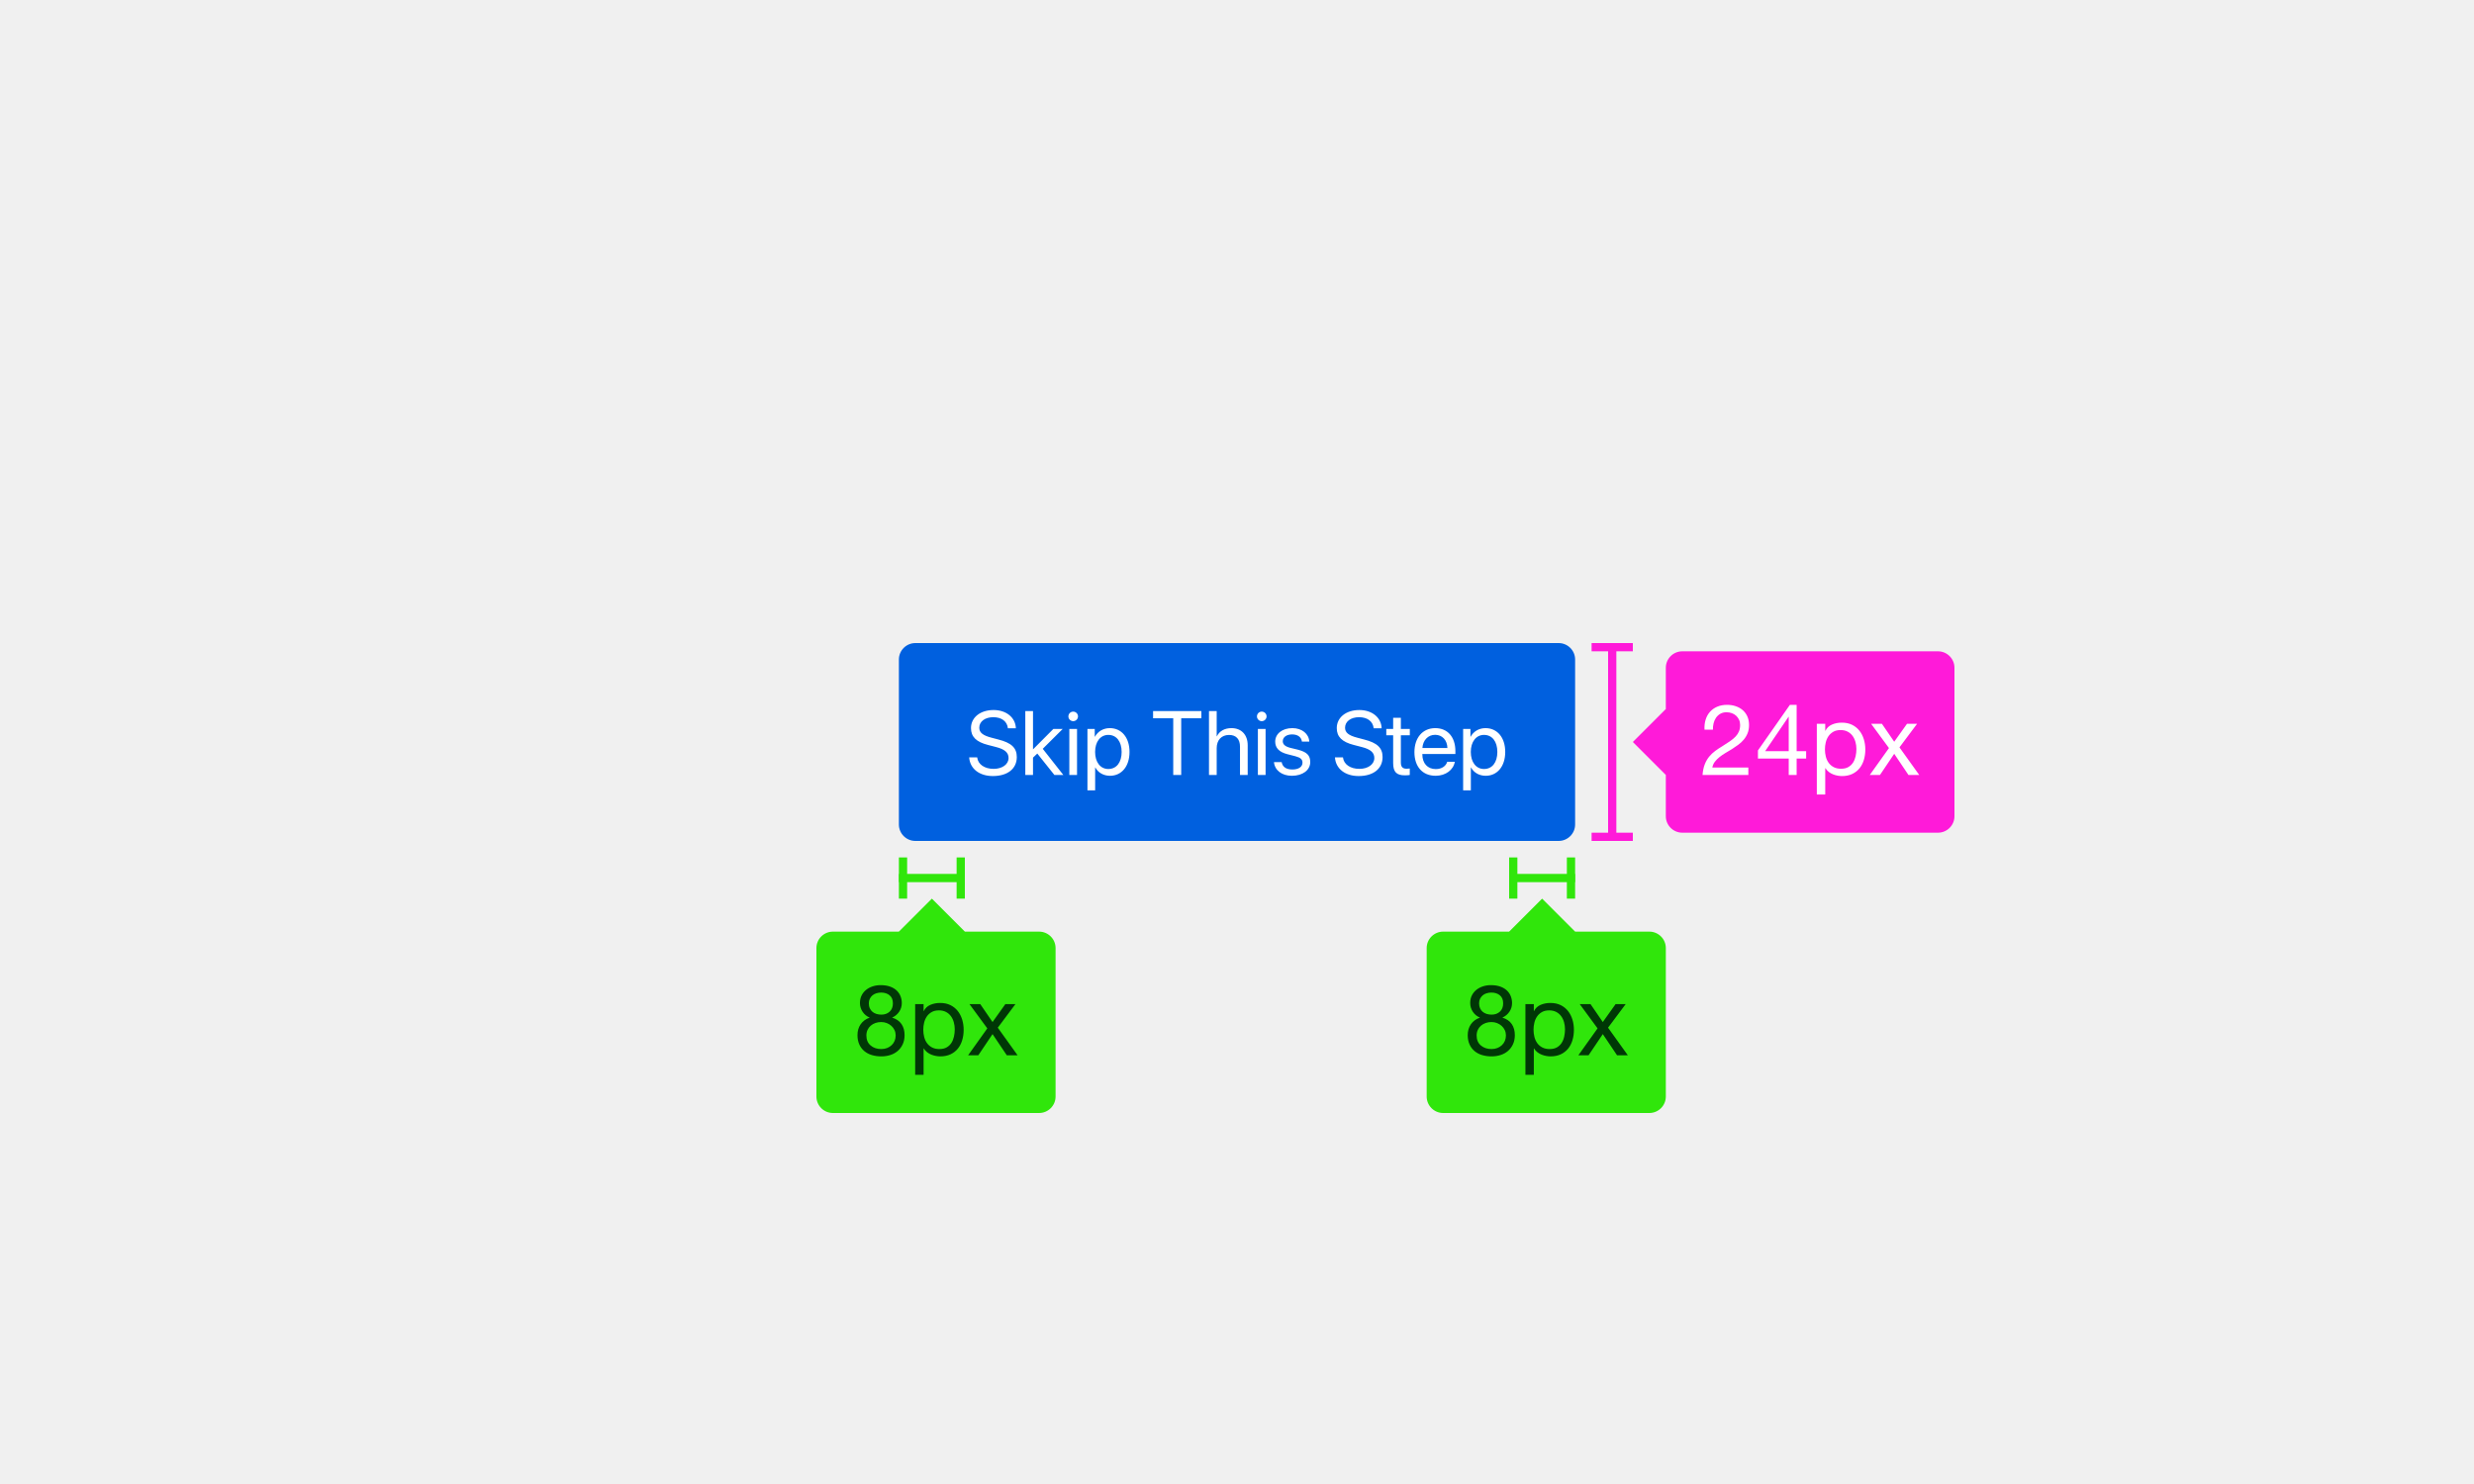
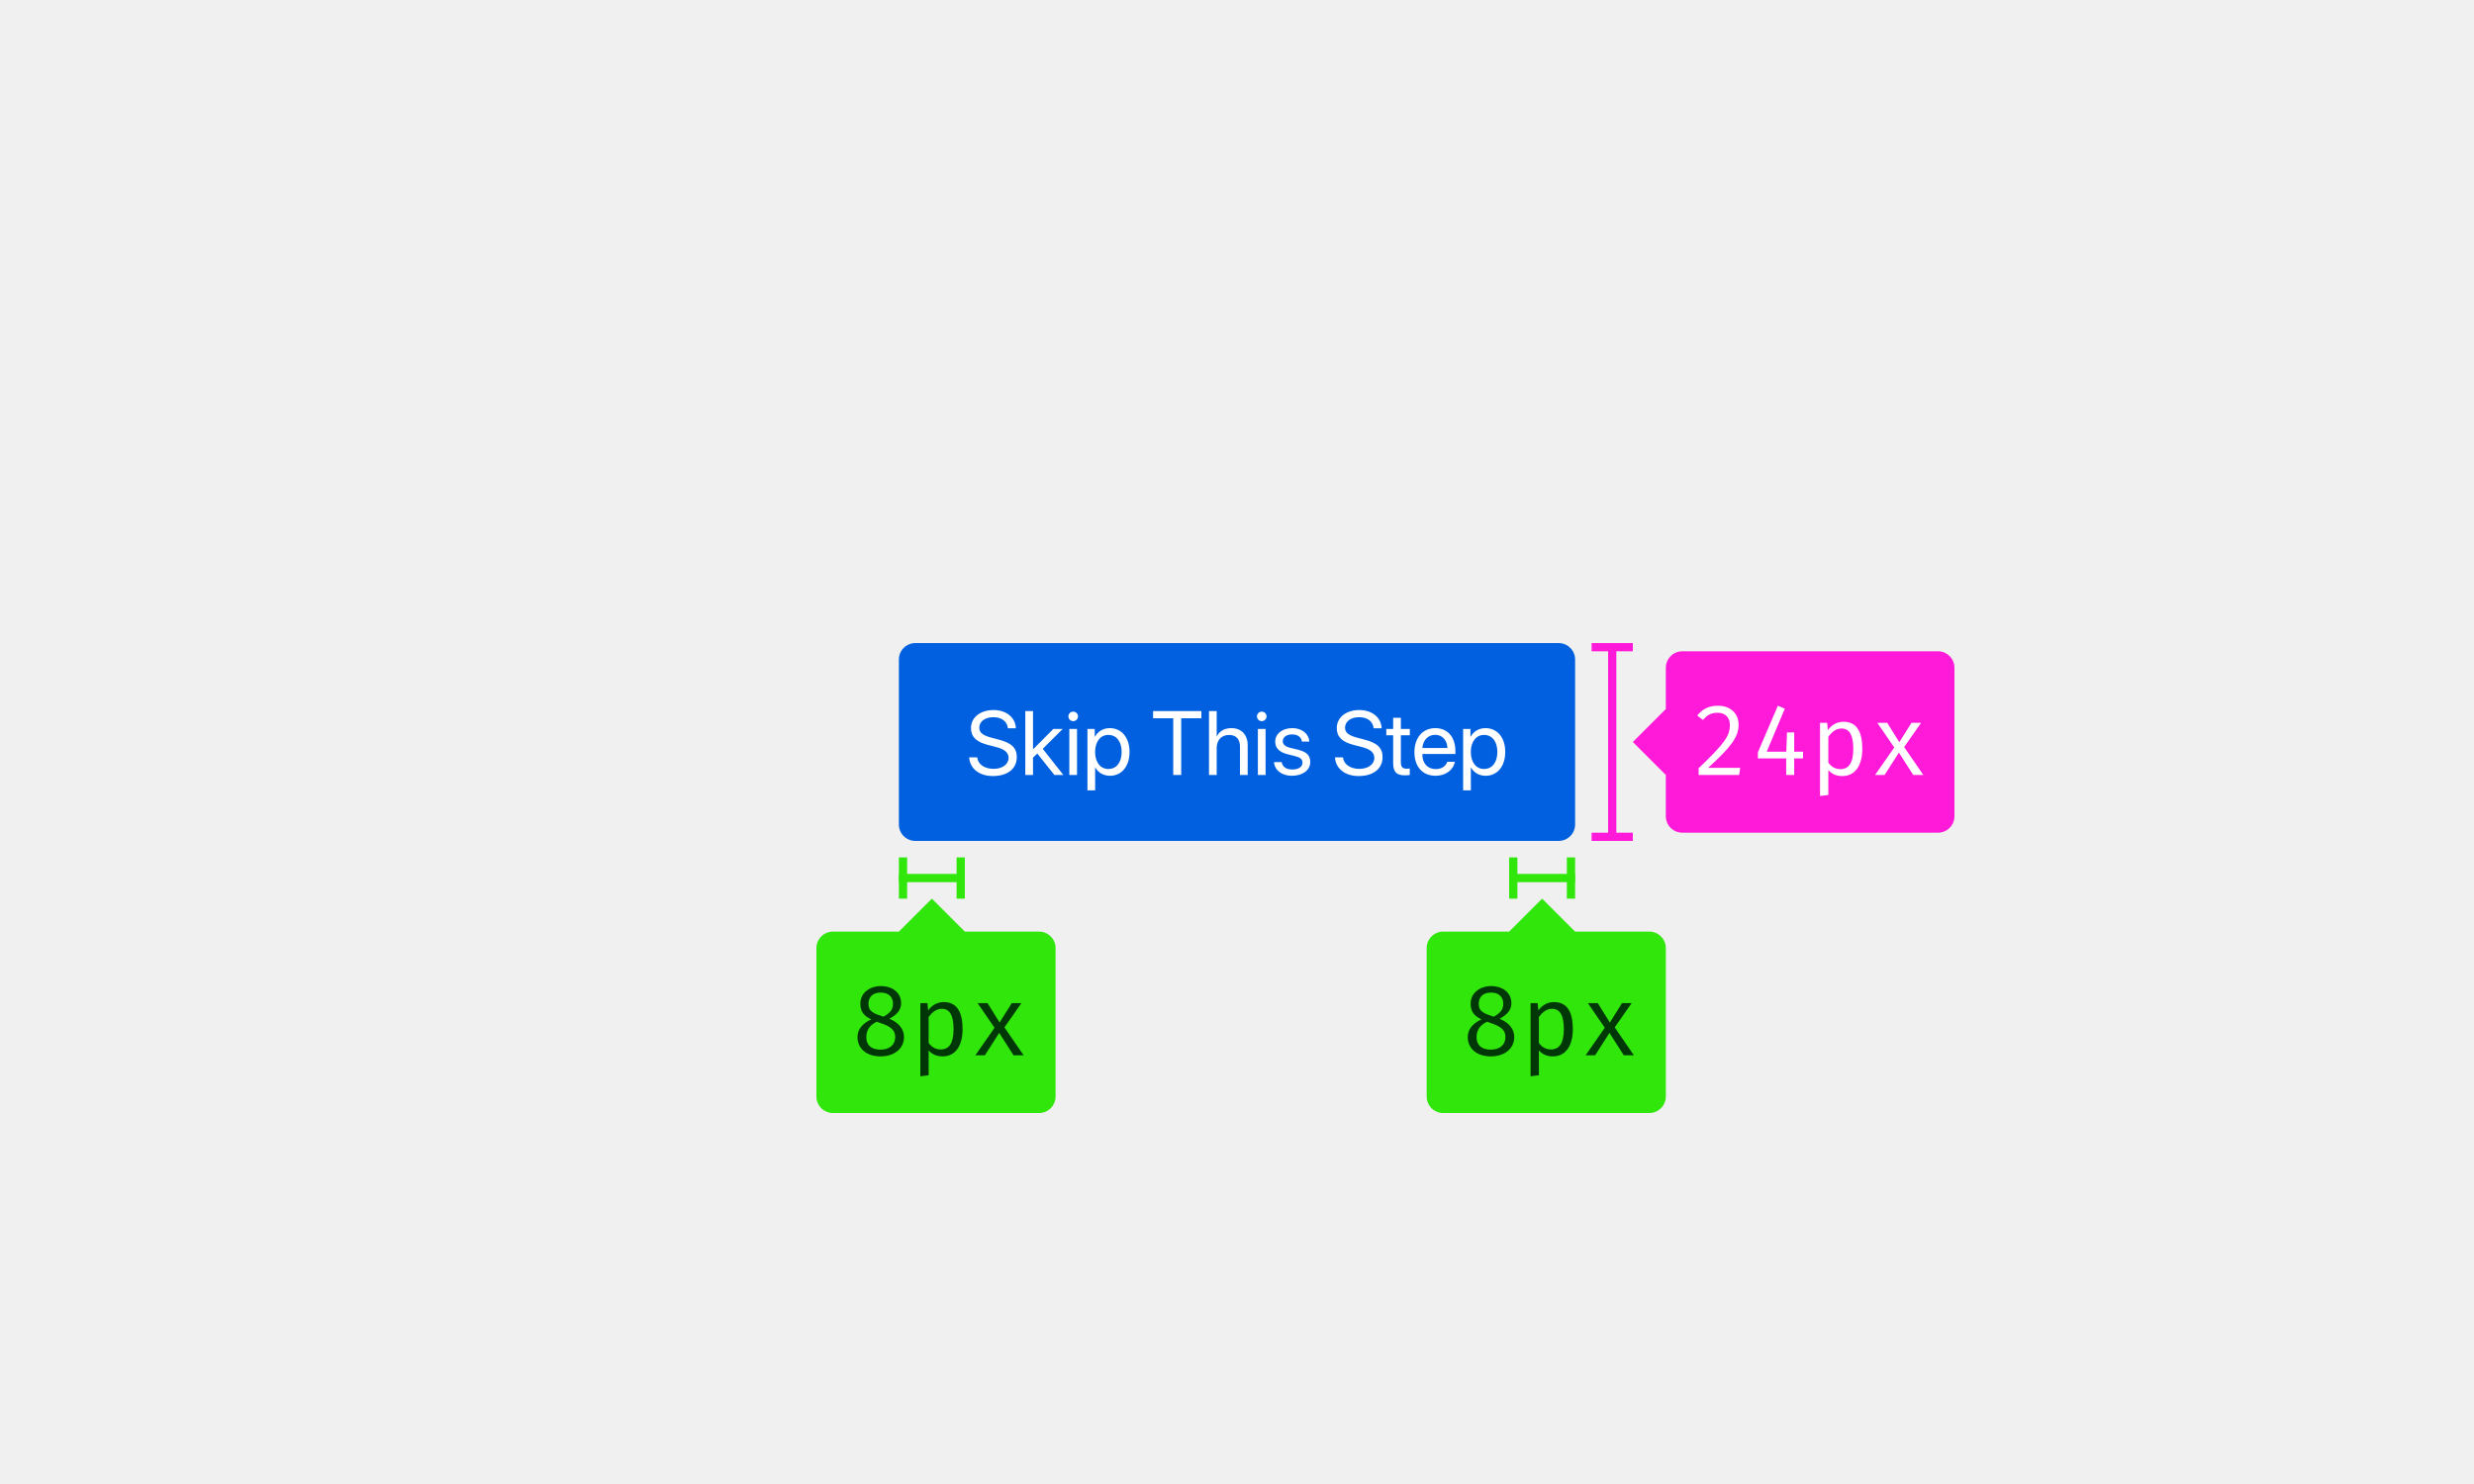
<svg xmlns="http://www.w3.org/2000/svg" width="300" height="180" viewBox="0 0 300 180">
  <g fill="none" fill-rule="evenodd">
    <rect width="82" height="24" x="109" y="78" fill="#0060DF" rx="2" />
    <path fill="#FFF" d="M117.524,91.868 C117.615,93.237 118.754,94.129 120.397,94.129 C122.18,94.129 123.298,93.243 123.298,91.825 C123.298,90.713 122.648,90.095 121.042,89.692 L120.231,89.478 C119.178,89.204 118.748,88.854 118.748,88.269 C118.748,87.512 119.447,86.991 120.451,86.991 C121.461,86.991 122.132,87.501 122.218,88.333 L123.185,88.333 C123.142,87.034 122.025,86.121 120.483,86.121 C118.872,86.121 117.744,87.023 117.744,88.312 C117.744,89.365 118.378,89.993 119.806,90.358 L120.8,90.616 C121.842,90.885 122.299,91.288 122.299,91.943 C122.299,92.706 121.536,93.259 120.489,93.259 C119.382,93.259 118.587,92.706 118.496,91.868 L117.524,91.868 Z M125.263,90.896 L125.263,86.25 L124.329,86.25 L124.329,94 L125.263,94 L125.263,91.895 L125.784,91.4 L127.858,94 L128.943,94 L126.445,90.826 L128.867,88.414 L127.734,88.414 L125.263,90.896 Z M129.668,94 L130.602,94 L130.602,88.414 L129.668,88.414 L129.668,94 Z M130.135,87.474 C130.457,87.474 130.72,87.211 130.72,86.894 C130.72,86.572 130.457,86.314 130.135,86.314 C129.818,86.314 129.555,86.572 129.555,86.894 C129.555,87.211 129.818,87.474 130.135,87.474 Z M134.577,88.317 C136,88.317 136.967,89.456 136.967,91.207 C136.967,92.958 136.006,94.097 134.598,94.097 C133.798,94.097 133.154,93.705 132.821,93.092 L132.799,93.092 L132.799,95.864 L131.865,95.864 L131.865,88.414 L132.751,88.414 L132.751,89.359 L132.772,89.359 C133.116,88.731 133.766,88.317 134.577,88.317 Z M134.394,93.275 C135.388,93.275 136.011,92.475 136.011,91.207 C136.011,89.945 135.388,89.139 134.394,89.139 C133.438,89.139 132.794,89.966 132.794,91.207 C132.794,92.453 133.438,93.275 134.394,93.275 Z M143.235,94 L143.235,87.12 L145.679,87.12 L145.679,86.25 L139.824,86.25 L139.824,87.12 L142.268,87.12 L142.268,94 L143.235,94 Z M146.603,94 L147.537,94 L147.537,90.745 C147.537,89.778 148.112,89.145 149.041,89.145 C149.917,89.145 150.363,89.676 150.363,90.562 L150.363,94 L151.297,94 L151.297,90.391 C151.297,89.145 150.556,88.317 149.331,88.317 C148.483,88.317 147.87,88.683 147.559,89.306 L147.537,89.306 L147.537,86.25 L146.603,86.25 L146.603,94 Z M152.532,94 L153.467,94 L153.467,88.414 L152.532,88.414 L152.532,94 Z M153,87.474 C153.322,87.474 153.585,87.211 153.585,86.894 C153.585,86.572 153.322,86.314 153,86.314 C152.683,86.314 152.42,86.572 152.42,86.894 C152.42,87.211 152.683,87.474 153,87.474 Z M154.633,89.956 C154.633,90.718 155.116,91.223 156.099,91.476 L157.082,91.728 C157.71,91.895 157.941,92.109 157.941,92.507 C157.941,93.012 157.474,93.334 156.717,93.334 C155.959,93.334 155.519,93.022 155.417,92.442 L154.482,92.442 C154.579,93.431 155.433,94.097 156.657,94.097 C157.963,94.097 158.881,93.409 158.881,92.437 C158.881,91.615 158.473,91.207 157.345,90.922 L156.48,90.713 C155.846,90.552 155.551,90.294 155.551,89.907 C155.551,89.418 156.002,89.08 156.684,89.08 C157.372,89.08 157.807,89.413 157.871,89.95 L158.763,89.95 C158.72,89.005 157.871,88.317 156.717,88.317 C155.487,88.317 154.633,89 154.633,89.956 Z M161.878,91.868 C161.969,93.237 163.108,94.129 164.752,94.129 C166.535,94.129 167.652,93.243 167.652,91.825 C167.652,90.713 167.002,90.095 165.396,89.692 L164.585,89.478 C163.532,89.204 163.103,88.854 163.103,88.269 C163.103,87.512 163.801,86.991 164.805,86.991 C165.815,86.991 166.487,87.501 166.573,88.333 L167.539,88.333 C167.496,87.034 166.379,86.121 164.838,86.121 C163.226,86.121 162.098,87.023 162.098,88.312 C162.098,89.365 162.732,89.993 164.161,90.358 L165.155,90.616 C166.197,90.885 166.653,91.288 166.653,91.943 C166.653,92.706 165.89,93.259 164.843,93.259 C163.737,93.259 162.942,92.706 162.85,91.868 L161.878,91.868 Z M168.936,87.066 L168.936,88.414 L168.103,88.414 L168.103,89.182 L168.936,89.182 L168.936,92.55 C168.936,93.624 169.333,94.043 170.359,94.043 C170.579,94.043 170.837,94.027 170.95,94 L170.95,93.216 C170.885,93.227 170.671,93.243 170.563,93.243 C170.085,93.243 169.87,93.012 169.87,92.501 L169.87,89.182 L170.955,89.182 L170.955,88.414 L169.87,88.414 L169.87,87.066 L168.936,87.066 Z M174.028,89.128 C173.152,89.128 172.54,89.8 172.481,90.729 L175.515,90.729 C175.494,89.794 174.908,89.128 174.028,89.128 Z M175.494,92.399 L176.412,92.399 C176.251,93.377 175.306,94.097 174.087,94.097 C172.486,94.097 171.514,92.985 171.514,91.229 C171.514,89.494 172.502,88.317 174.044,88.317 C175.553,88.317 176.482,89.413 176.482,91.105 L176.482,91.459 L172.475,91.459 L172.475,91.513 C172.475,92.582 173.104,93.286 174.108,93.286 C174.817,93.286 175.338,92.926 175.494,92.399 Z M180.135,88.317 C181.558,88.317 182.525,89.456 182.525,91.207 C182.525,92.958 181.563,94.097 180.156,94.097 C179.356,94.097 178.711,93.705 178.378,93.092 L178.357,93.092 L178.357,95.864 L177.422,95.864 L177.422,88.414 L178.308,88.414 L178.308,89.359 L178.33,89.359 C178.674,88.731 179.323,88.317 180.135,88.317 Z M179.952,93.275 C180.946,93.275 181.569,92.475 181.569,91.207 C181.569,89.945 180.946,89.139 179.952,89.139 C178.996,89.139 178.351,89.966 178.351,91.207 C178.351,92.453 178.996,93.275 179.952,93.275 Z" />
+     <rect width="5" height="1" x="193" y="78" fill="#FF1AD9" />
+     <rect width="5" height="1" x="193" y="101" fill="#FF1AD9" />
+     <rect width="1" height="24" x="195" y="78" fill="#FF1AD9" />
+     <polygon fill="#FF1AD9" points="198 90 202 86 206 90 202 94" />
+     <rect width="35" height="22" x="202" y="79" fill="#FF1AD9" rx="2" />
    <rect width="1" height="5" x="190" y="104" fill="#30E60B" transform="rotate(-180 190.5 106.5)" />
    <rect width="1" height="5" x="183" y="104" fill="#30E60B" transform="rotate(-180 183.5 106.5)" />
    <rect width="8" height="1" x="183" y="106" fill="#30E60B" transform="rotate(-180 187 106.5)" />
    <polygon fill="#30E60B" points="183 113 187 109 191 113 187 117" transform="rotate(-180 187 113)" />
    <rect width="29" height="22" x="173" y="113" fill="#30E60B" rx="2" transform="rotate(-180 187.5 124)" />
-     <path fill="#003706" d="M179.358,121.7 C179.358,121.932 179.398,122.134 179.478,122.306 C179.558,122.478 179.666,122.62 179.802,122.732 C179.938,122.844 180.098,122.928 180.282,122.984 C180.466,123.04 180.662,123.068 180.87,123.068 C181.278,123.068 181.614,122.948 181.878,122.708 C182.142,122.468 182.274,122.132 182.274,121.7 C182.274,121.268 182.14,120.942 181.872,120.722 C181.604,120.502 181.262,120.392 180.846,120.392 C180.646,120.392 180.454,120.42 180.27,120.476 C180.086,120.532 179.928,120.616 179.796,120.728 C179.664,120.84 179.558,120.976 179.478,121.136 C179.398,121.296 179.358,121.484 179.358,121.7 Z M178.278,121.664 C178.278,121.312 178.346,121.002 178.482,120.734 C178.618,120.466 178.802,120.24 179.034,120.056 C179.266,119.872 179.532,119.732 179.832,119.636 C180.132,119.54 180.446,119.492 180.774,119.492 C181.238,119.492 181.634,119.554 181.962,119.678 C182.29,119.802 182.556,119.966 182.76,120.17 C182.964,120.374 183.114,120.606 183.21,120.866 C183.306,121.126 183.354,121.392 183.354,121.664 C183.354,122.048 183.248,122.398 183.036,122.714 C182.824,123.03 182.538,123.268 182.178,123.428 C182.69,123.588 183.07,123.85 183.318,124.214 C183.566,124.578 183.69,125.024 183.69,125.552 C183.69,125.968 183.616,126.336 183.468,126.656 C183.32,126.976 183.12,127.246 182.868,127.466 C182.616,127.686 182.318,127.852 181.974,127.964 C181.63,128.076 181.262,128.132 180.87,128.132 C180.462,128.132 180.082,128.08 179.73,127.976 C179.378,127.872 179.072,127.712 178.812,127.496 C178.552,127.28 178.348,127.01 178.2,126.686 C178.052,126.362 177.978,125.984 177.978,125.552 C177.978,125.048 178.106,124.61 178.362,124.238 C178.618,123.866 178.986,123.596 179.466,123.428 C179.106,123.284 178.818,123.05 178.602,122.726 C178.386,122.402 178.278,122.048 178.278,121.664 Z M179.058,125.6 C179.058,126.112 179.228,126.514 179.568,126.806 C179.908,127.098 180.342,127.244 180.87,127.244 C181.126,127.244 181.36,127.202 181.572,127.118 C181.784,127.034 181.968,126.918 182.124,126.77 C182.28,126.622 182.4,126.448 182.484,126.248 C182.568,126.048 182.61,125.828 182.61,125.588 C182.61,125.356 182.564,125.142 182.472,124.946 C182.38,124.75 182.254,124.58 182.094,124.436 C181.934,124.292 181.748,124.178 181.536,124.094 C181.324,124.01 181.098,123.968 180.858,123.968 C180.61,123.968 180.376,124.006 180.156,124.082 C179.936,124.158 179.744,124.268 179.58,124.412 C179.416,124.556 179.288,124.728 179.196,124.928 C179.104,125.128 179.058,125.352 179.058,125.6 Z M184.974,121.796 L185.994,121.796 L185.994,122.636 L186.018,122.636 C186.186,122.292 186.45,122.042 186.81,121.886 C187.17,121.73 187.566,121.652 187.998,121.652 C188.478,121.652 188.896,121.74 189.252,121.916 C189.608,122.092 189.904,122.33 190.14,122.63 C190.376,122.93 190.554,123.276 190.674,123.668 C190.794,124.06 190.854,124.476 190.854,124.916 C190.854,125.356 190.796,125.772 190.68,126.164 C190.564,126.556 190.388,126.898 190.152,127.19 C189.916,127.482 189.62,127.712 189.264,127.88 C188.908,128.048 188.494,128.132 188.022,128.132 C187.87,128.132 187.7,128.116 187.512,128.084 C187.324,128.052 187.138,128 186.954,127.928 C186.77,127.856 186.596,127.758 186.432,127.634 C186.268,127.51 186.13,127.356 186.018,127.172 L185.994,127.172 L185.994,130.364 L184.974,130.364 L184.974,121.796 Z M189.774,124.844 C189.774,124.556 189.736,124.274 189.66,123.998 C189.584,123.722 189.468,123.476 189.312,123.26 C189.156,123.044 188.956,122.872 188.712,122.744 C188.468,122.616 188.182,122.552 187.854,122.552 C187.51,122.552 187.218,122.62 186.978,122.756 C186.738,122.892 186.542,123.07 186.39,123.29 C186.238,123.51 186.128,123.76 186.06,124.04 C185.992,124.32 185.958,124.604 185.958,124.892 C185.958,125.196 185.994,125.49 186.066,125.774 C186.138,126.058 186.252,126.308 186.408,126.524 C186.564,126.74 186.766,126.914 187.014,127.046 C187.262,127.178 187.562,127.244 187.914,127.244 C188.266,127.244 188.56,127.176 188.796,127.04 C189.032,126.904 189.222,126.724 189.366,126.5 C189.51,126.276 189.614,126.02 189.678,125.732 C189.742,125.444 189.774,125.148 189.774,124.844 Z M193.722,124.736 L191.394,128 L192.63,128 L194.358,125.432 L196.086,128 L197.394,128 L194.994,124.652 L197.13,121.796 L195.906,121.796 L194.358,123.968 L192.87,121.796 L191.562,121.796 L193.722,124.736 Z" />
+     <path fill="#003706" d="M183.272,121.7 C183.272,122.504 182.756,123.068 181.844,123.572 C182.924,124.016 183.62,124.772 183.62,125.78 C183.62,127.136 182.516,128.132 180.776,128.132 C179,128.132 177.98,127.112 177.98,125.804 C177.98,124.796 178.64,124.112 179.648,123.644 C178.76,123.224 178.328,122.684 178.328,121.76 C178.328,120.248 179.708,119.6 180.8,119.6 C182,119.6 183.272,120.236 183.272,121.7 Z M179.312,121.772 C179.312,122.72 180.008,122.948 181.136,123.32 C181.904,122.876 182.288,122.492 182.288,121.748 C182.288,120.92 181.748,120.392 180.8,120.392 C179.864,120.392 179.312,120.896 179.312,121.772 Z M182.552,125.804 C182.552,124.688 181.64,124.388 180.332,123.932 C179.66,124.244 179.048,124.772 179.048,125.804 C179.048,126.74 179.636,127.316 180.776,127.316 C181.928,127.316 182.552,126.668 182.552,125.804 Z M188.432,121.544 C190.112,121.544 190.724,122.852 190.724,124.832 C190.724,126.752 189.932,128.132 188.288,128.132 C187.592,128.132 187.04,127.892 186.608,127.412 L186.608,130.424 L185.6,130.544 L185.6,121.676 L186.464,121.676 L186.548,122.564 C187.004,121.916 187.676,121.544 188.432,121.544 Z M188.192,122.36 C187.496,122.36 186.956,122.864 186.608,123.368 L186.608,126.5 C186.944,126.992 187.46,127.292 188.06,127.292 C189.104,127.292 189.632,126.512 189.632,124.832 C189.632,123.188 189.188,122.36 188.192,122.36 Z M193.424,128 L195.164,125.288 L196.904,128 L198.128,128 L195.8,124.616 L197.852,121.676 L196.688,121.676 L195.212,124.028 L193.748,121.676 L192.548,121.676 L194.6,124.664 L192.272,128 L193.424,128 Z" />
    <rect width="1" height="5" x="116" y="104" fill="#30E60B" transform="rotate(-180 116.5 106.5)" />
    <rect width="1" height="5" x="109" y="104" fill="#30E60B" transform="rotate(-180 109.5 106.5)" />
    <rect width="8" height="1" x="109" y="106" fill="#30E60B" transform="rotate(-180 113 106.5)" />
    <polygon fill="#30E60B" points="109 113 113 109 117 113 113 117" transform="rotate(-180 113 113)" />
    <rect width="29" height="22" x="99" y="113" fill="#30E60B" rx="2" transform="rotate(-180 113.5 124)" />
-     <path fill="#003706" d="M105.358,121.7 C105.358,121.932 105.398,122.134 105.478,122.306 C105.558,122.478 105.666,122.62 105.802,122.732 C105.938,122.844 106.098,122.928 106.282,122.984 C106.466,123.04 106.662,123.068 106.87,123.068 C107.278,123.068 107.614,122.948 107.878,122.708 C108.142,122.468 108.274,122.132 108.274,121.7 C108.274,121.268 108.14,120.942 107.872,120.722 C107.604,120.502 107.262,120.392 106.846,120.392 C106.646,120.392 106.454,120.42 106.27,120.476 C106.086,120.532 105.928,120.616 105.796,120.728 C105.664,120.84 105.558,120.976 105.478,121.136 C105.398,121.296 105.358,121.484 105.358,121.7 Z M104.278,121.664 C104.278,121.312 104.346,121.002 104.482,120.734 C104.618,120.466 104.802,120.24 105.034,120.056 C105.266,119.872 105.532,119.732 105.832,119.636 C106.132,119.54 106.446,119.492 106.774,119.492 C107.238,119.492 107.634,119.554 107.962,119.678 C108.29,119.802 108.556,119.966 108.76,120.17 C108.964,120.374 109.114,120.606 109.21,120.866 C109.306,121.126 109.354,121.392 109.354,121.664 C109.354,122.048 109.248,122.398 109.036,122.714 C108.824,123.03 108.538,123.268 108.178,123.428 C108.69,123.588 109.07,123.85 109.318,124.214 C109.566,124.578 109.69,125.024 109.69,125.552 C109.69,125.968 109.616,126.336 109.468,126.656 C109.32,126.976 109.12,127.246 108.868,127.466 C108.616,127.686 108.318,127.852 107.974,127.964 C107.63,128.076 107.262,128.132 106.87,128.132 C106.462,128.132 106.082,128.08 105.73,127.976 C105.378,127.872 105.072,127.712 104.812,127.496 C104.552,127.28 104.348,127.01 104.2,126.686 C104.052,126.362 103.978,125.984 103.978,125.552 C103.978,125.048 104.106,124.61 104.362,124.238 C104.618,123.866 104.986,123.596 105.466,123.428 C105.106,123.284 104.818,123.05 104.602,122.726 C104.386,122.402 104.278,122.048 104.278,121.664 Z M105.058,125.6 C105.058,126.112 105.228,126.514 105.568,126.806 C105.908,127.098 106.342,127.244 106.87,127.244 C107.126,127.244 107.36,127.202 107.572,127.118 C107.784,127.034 107.968,126.918 108.124,126.77 C108.28,126.622 108.4,126.448 108.484,126.248 C108.568,126.048 108.61,125.828 108.61,125.588 C108.61,125.356 108.564,125.142 108.472,124.946 C108.38,124.75 108.254,124.58 108.094,124.436 C107.934,124.292 107.748,124.178 107.536,124.094 C107.324,124.01 107.098,123.968 106.858,123.968 C106.61,123.968 106.376,124.006 106.156,124.082 C105.936,124.158 105.744,124.268 105.58,124.412 C105.416,124.556 105.288,124.728 105.196,124.928 C105.104,125.128 105.058,125.352 105.058,125.6 Z M110.974,121.796 L111.994,121.796 L111.994,122.636 L112.018,122.636 C112.186,122.292 112.45,122.042 112.81,121.886 C113.17,121.73 113.566,121.652 113.998,121.652 C114.478,121.652 114.896,121.74 115.252,121.916 C115.608,122.092 115.904,122.33 116.14,122.63 C116.376,122.93 116.554,123.276 116.674,123.668 C116.794,124.06 116.854,124.476 116.854,124.916 C116.854,125.356 116.796,125.772 116.68,126.164 C116.564,126.556 116.388,126.898 116.152,127.19 C115.916,127.482 115.62,127.712 115.264,127.88 C114.908,128.048 114.494,128.132 114.022,128.132 C113.87,128.132 113.7,128.116 113.512,128.084 C113.324,128.052 113.138,128 112.954,127.928 C112.77,127.856 112.596,127.758 112.432,127.634 C112.268,127.51 112.13,127.356 112.018,127.172 L111.994,127.172 L111.994,130.364 L110.974,130.364 L110.974,121.796 Z M115.774,124.844 C115.774,124.556 115.736,124.274 115.66,123.998 C115.584,123.722 115.468,123.476 115.312,123.26 C115.156,123.044 114.956,122.872 114.712,122.744 C114.468,122.616 114.182,122.552 113.854,122.552 C113.51,122.552 113.218,122.62 112.978,122.756 C112.738,122.892 112.542,123.07 112.39,123.29 C112.238,123.51 112.128,123.76 112.06,124.04 C111.992,124.32 111.958,124.604 111.958,124.892 C111.958,125.196 111.994,125.49 112.066,125.774 C112.138,126.058 112.252,126.308 112.408,126.524 C112.564,126.74 112.766,126.914 113.014,127.046 C113.262,127.178 113.562,127.244 113.914,127.244 C114.266,127.244 114.56,127.176 114.796,127.04 C115.032,126.904 115.222,126.724 115.366,126.5 C115.51,126.276 115.614,126.02 115.678,125.732 C115.742,125.444 115.774,125.148 115.774,124.844 Z M119.722,124.736 L117.394,128 L118.63,128 L120.358,125.432 L122.086,128 L123.394,128 L120.994,124.652 L123.13,121.796 L121.906,121.796 L120.358,123.968 L118.87,121.796 L117.562,121.796 L119.722,124.736 Z" />
-     <rect width="5" height="1" x="193" y="78" fill="#FF1AD9" />
-     <rect width="5" height="1" x="193" y="101" fill="#FF1AD9" />
-     <rect width="1" height="24" x="195" y="78" fill="#FF1AD9" />
-     <polygon fill="#FF1AD9" points="198 90 202 86 206 90 202 94" />
-     <rect width="35" height="22" x="202" y="79" fill="#FF1AD9" rx="2" />
-     <path fill="#FFF" d="M206.69,88.504 L207.71,88.504 C207.702,88.248 207.728,87.994 207.788,87.742 C207.848,87.49 207.946,87.264 208.082,87.064 C208.218,86.864 208.392,86.702 208.604,86.578 C208.816,86.454 209.07,86.392 209.366,86.392 C209.59,86.392 209.802,86.428 210.002,86.5 C210.202,86.572 210.376,86.676 210.524,86.812 C210.672,86.948 210.79,87.11 210.878,87.298 C210.966,87.486 211.01,87.696 211.01,87.928 C211.01,88.224 210.964,88.484 210.872,88.708 C210.78,88.932 210.644,89.14 210.464,89.332 C210.284,89.524 210.058,89.714 209.786,89.902 C209.514,90.09 209.198,90.296 208.838,90.52 C208.542,90.696 208.258,90.884 207.986,91.084 C207.714,91.284 207.47,91.516 207.254,91.78 C207.038,92.044 206.86,92.354 206.72,92.71 C206.58,93.066 206.49,93.496 206.45,94 L212.006,94 L212.006,93.1 L207.638,93.1 C207.686,92.836 207.788,92.602 207.944,92.398 C208.1,92.194 208.288,92.004 208.508,91.828 C208.728,91.652 208.97,91.486 209.234,91.33 C209.498,91.174 209.762,91.016 210.026,90.856 C210.29,90.688 210.546,90.512 210.794,90.328 C211.042,90.144 211.262,89.938 211.454,89.71 C211.646,89.482 211.8,89.224 211.916,88.936 C212.032,88.648 212.09,88.316 212.09,87.94 C212.09,87.54 212.02,87.188 211.88,86.884 C211.74,86.58 211.55,86.326 211.31,86.122 C211.07,85.918 210.788,85.762 210.464,85.654 C210.14,85.546 209.794,85.492 209.426,85.492 C208.978,85.492 208.578,85.568 208.226,85.72 C207.874,85.872 207.58,86.082 207.344,86.35 C207.108,86.618 206.934,86.936 206.822,87.304 C206.71,87.672 206.666,88.072 206.69,88.504 Z M216.902,91.108 L216.902,86.944 L216.878,86.944 L214.046,91.108 L216.902,91.108 Z M217.862,91.108 L219.014,91.108 L219.014,92.008 L217.862,92.008 L217.862,94 L216.902,94 L216.902,92.008 L213.17,92.008 L213.17,91.024 L217.046,85.492 L217.862,85.492 L217.862,91.108 Z M220.31,87.796 L221.33,87.796 L221.33,88.636 L221.354,88.636 C221.522,88.292 221.786,88.042 222.146,87.886 C222.506,87.73 222.902,87.652 223.334,87.652 C223.814,87.652 224.232,87.74 224.588,87.916 C224.944,88.092 225.24,88.33 225.476,88.63 C225.712,88.93 225.89,89.276 226.01,89.668 C226.13,90.06 226.19,90.476 226.19,90.916 C226.19,91.356 226.132,91.772 226.016,92.164 C225.9,92.556 225.724,92.898 225.488,93.19 C225.252,93.482 224.956,93.712 224.6,93.88 C224.244,94.048 223.83,94.132 223.358,94.132 C223.206,94.132 223.036,94.116 222.848,94.084 C222.66,94.052 222.474,94 222.29,93.928 C222.106,93.856 221.932,93.758 221.768,93.634 C221.604,93.51 221.466,93.356 221.354,93.172 L221.33,93.172 L221.33,96.364 L220.31,96.364 L220.31,87.796 Z M225.11,90.844 C225.11,90.556 225.072,90.274 224.996,89.998 C224.92,89.722 224.804,89.476 224.648,89.26 C224.492,89.044 224.292,88.872 224.048,88.744 C223.804,88.616 223.518,88.552 223.19,88.552 C222.846,88.552 222.554,88.62 222.314,88.756 C222.074,88.892 221.878,89.07 221.726,89.29 C221.574,89.51 221.464,89.76 221.396,90.04 C221.328,90.32 221.294,90.604 221.294,90.892 C221.294,91.196 221.33,91.49 221.402,91.774 C221.474,92.058 221.588,92.308 221.744,92.524 C221.9,92.74 222.102,92.914 222.35,93.046 C222.598,93.178 222.898,93.244 223.25,93.244 C223.602,93.244 223.896,93.176 224.132,93.04 C224.368,92.904 224.558,92.724 224.702,92.5 C224.846,92.276 224.95,92.02 225.014,91.732 C225.078,91.444 225.11,91.148 225.11,90.844 Z M229.058,90.736 L226.73,94 L227.966,94 L229.694,91.432 L231.422,94 L232.73,94 L230.33,90.652 L232.466,87.796 L231.242,87.796 L229.694,89.968 L228.206,87.796 L226.898,87.796 L229.058,90.736 Z" />
+     <path fill="#003706" d="M109.272,121.7 C109.272,122.504 108.756,123.068 107.844,123.572 C108.924,124.016 109.62,124.772 109.62,125.78 C109.62,127.136 108.516,128.132 106.776,128.132 C105,128.132 103.98,127.112 103.98,125.804 C103.98,124.796 104.64,124.112 105.648,123.644 C104.76,123.224 104.328,122.684 104.328,121.76 C104.328,120.248 105.708,119.6 106.8,119.6 C108,119.6 109.272,120.236 109.272,121.7 Z M105.312,121.772 C105.312,122.72 106.008,122.948 107.136,123.32 C107.904,122.876 108.288,122.492 108.288,121.748 C108.288,120.92 107.748,120.392 106.8,120.392 C105.864,120.392 105.312,120.896 105.312,121.772 Z M108.552,125.804 C108.552,124.688 107.64,124.388 106.332,123.932 C105.66,124.244 105.048,124.772 105.048,125.804 C105.048,126.74 105.636,127.316 106.776,127.316 C107.928,127.316 108.552,126.668 108.552,125.804 Z M114.432,121.544 C116.112,121.544 116.724,122.852 116.724,124.832 C116.724,126.752 115.932,128.132 114.288,128.132 C113.592,128.132 113.04,127.892 112.608,127.412 L112.608,130.424 L111.6,130.544 L111.6,121.676 L112.464,121.676 L112.548,122.564 C113.004,121.916 113.676,121.544 114.432,121.544 Z M114.192,122.36 C113.496,122.36 112.956,122.864 112.608,123.368 L112.608,126.5 C112.944,126.992 113.46,127.292 114.06,127.292 C115.104,127.292 115.632,126.512 115.632,124.832 C115.632,123.188 115.188,122.36 114.192,122.36 Z M119.424,128 L121.164,125.288 L122.904,128 L124.128,128 L121.8,124.616 L123.852,121.676 L122.688,121.676 L121.212,124.028 L119.748,121.676 L118.548,121.676 L120.6,124.664 L118.272,128 L119.424,128 Z" />
+     <path fill="#FFF" d="M208.328,85.6 C207.212,85.6 206.456,85.996 205.808,86.788 L206.504,87.328 C207.032,86.716 207.476,86.452 208.28,86.452 C209.204,86.452 209.768,87.016 209.768,87.94 C209.768,89.284 209.096,90.196 205.976,93.184 L205.976,94 L210.896,94 L211.016,93.136 L207.128,93.136 C209.852,90.652 210.824,89.428 210.824,87.904 C210.824,86.596 209.888,85.6 208.328,85.6 Z M218.636,91.18 L217.568,91.18 L217.568,88.84 L216.692,88.84 L216.608,91.18 L214.232,91.18 L216.428,85.96 L215.588,85.6 L213.164,91.252 L213.164,91.996 L216.596,91.996 L216.596,94 L217.568,94 L217.568,91.996 L218.636,91.996 L218.636,91.18 Z M223.532,87.544 C225.212,87.544 225.824,88.852 225.824,90.832 C225.824,92.752 225.032,94.132 223.388,94.132 C222.692,94.132 222.14,93.892 221.708,93.412 L221.708,96.424 L220.7,96.544 L220.7,87.676 L221.564,87.676 L221.648,88.564 C222.104,87.916 222.776,87.544 223.532,87.544 Z M223.292,88.36 C222.596,88.36 222.056,88.864 221.708,89.368 L221.708,92.5 C222.044,92.992 222.56,93.292 223.16,93.292 C224.204,93.292 224.732,92.512 224.732,90.832 C224.732,89.188 224.288,88.36 223.292,88.36 Z M228.524,94 L230.264,91.288 L232.004,94 L233.228,94 L230.9,90.616 L232.952,87.676 L231.788,87.676 L230.312,90.028 L228.848,87.676 L227.648,87.676 L229.7,90.664 L227.372,94 L228.524,94 Z" />
  </g>
</svg>
